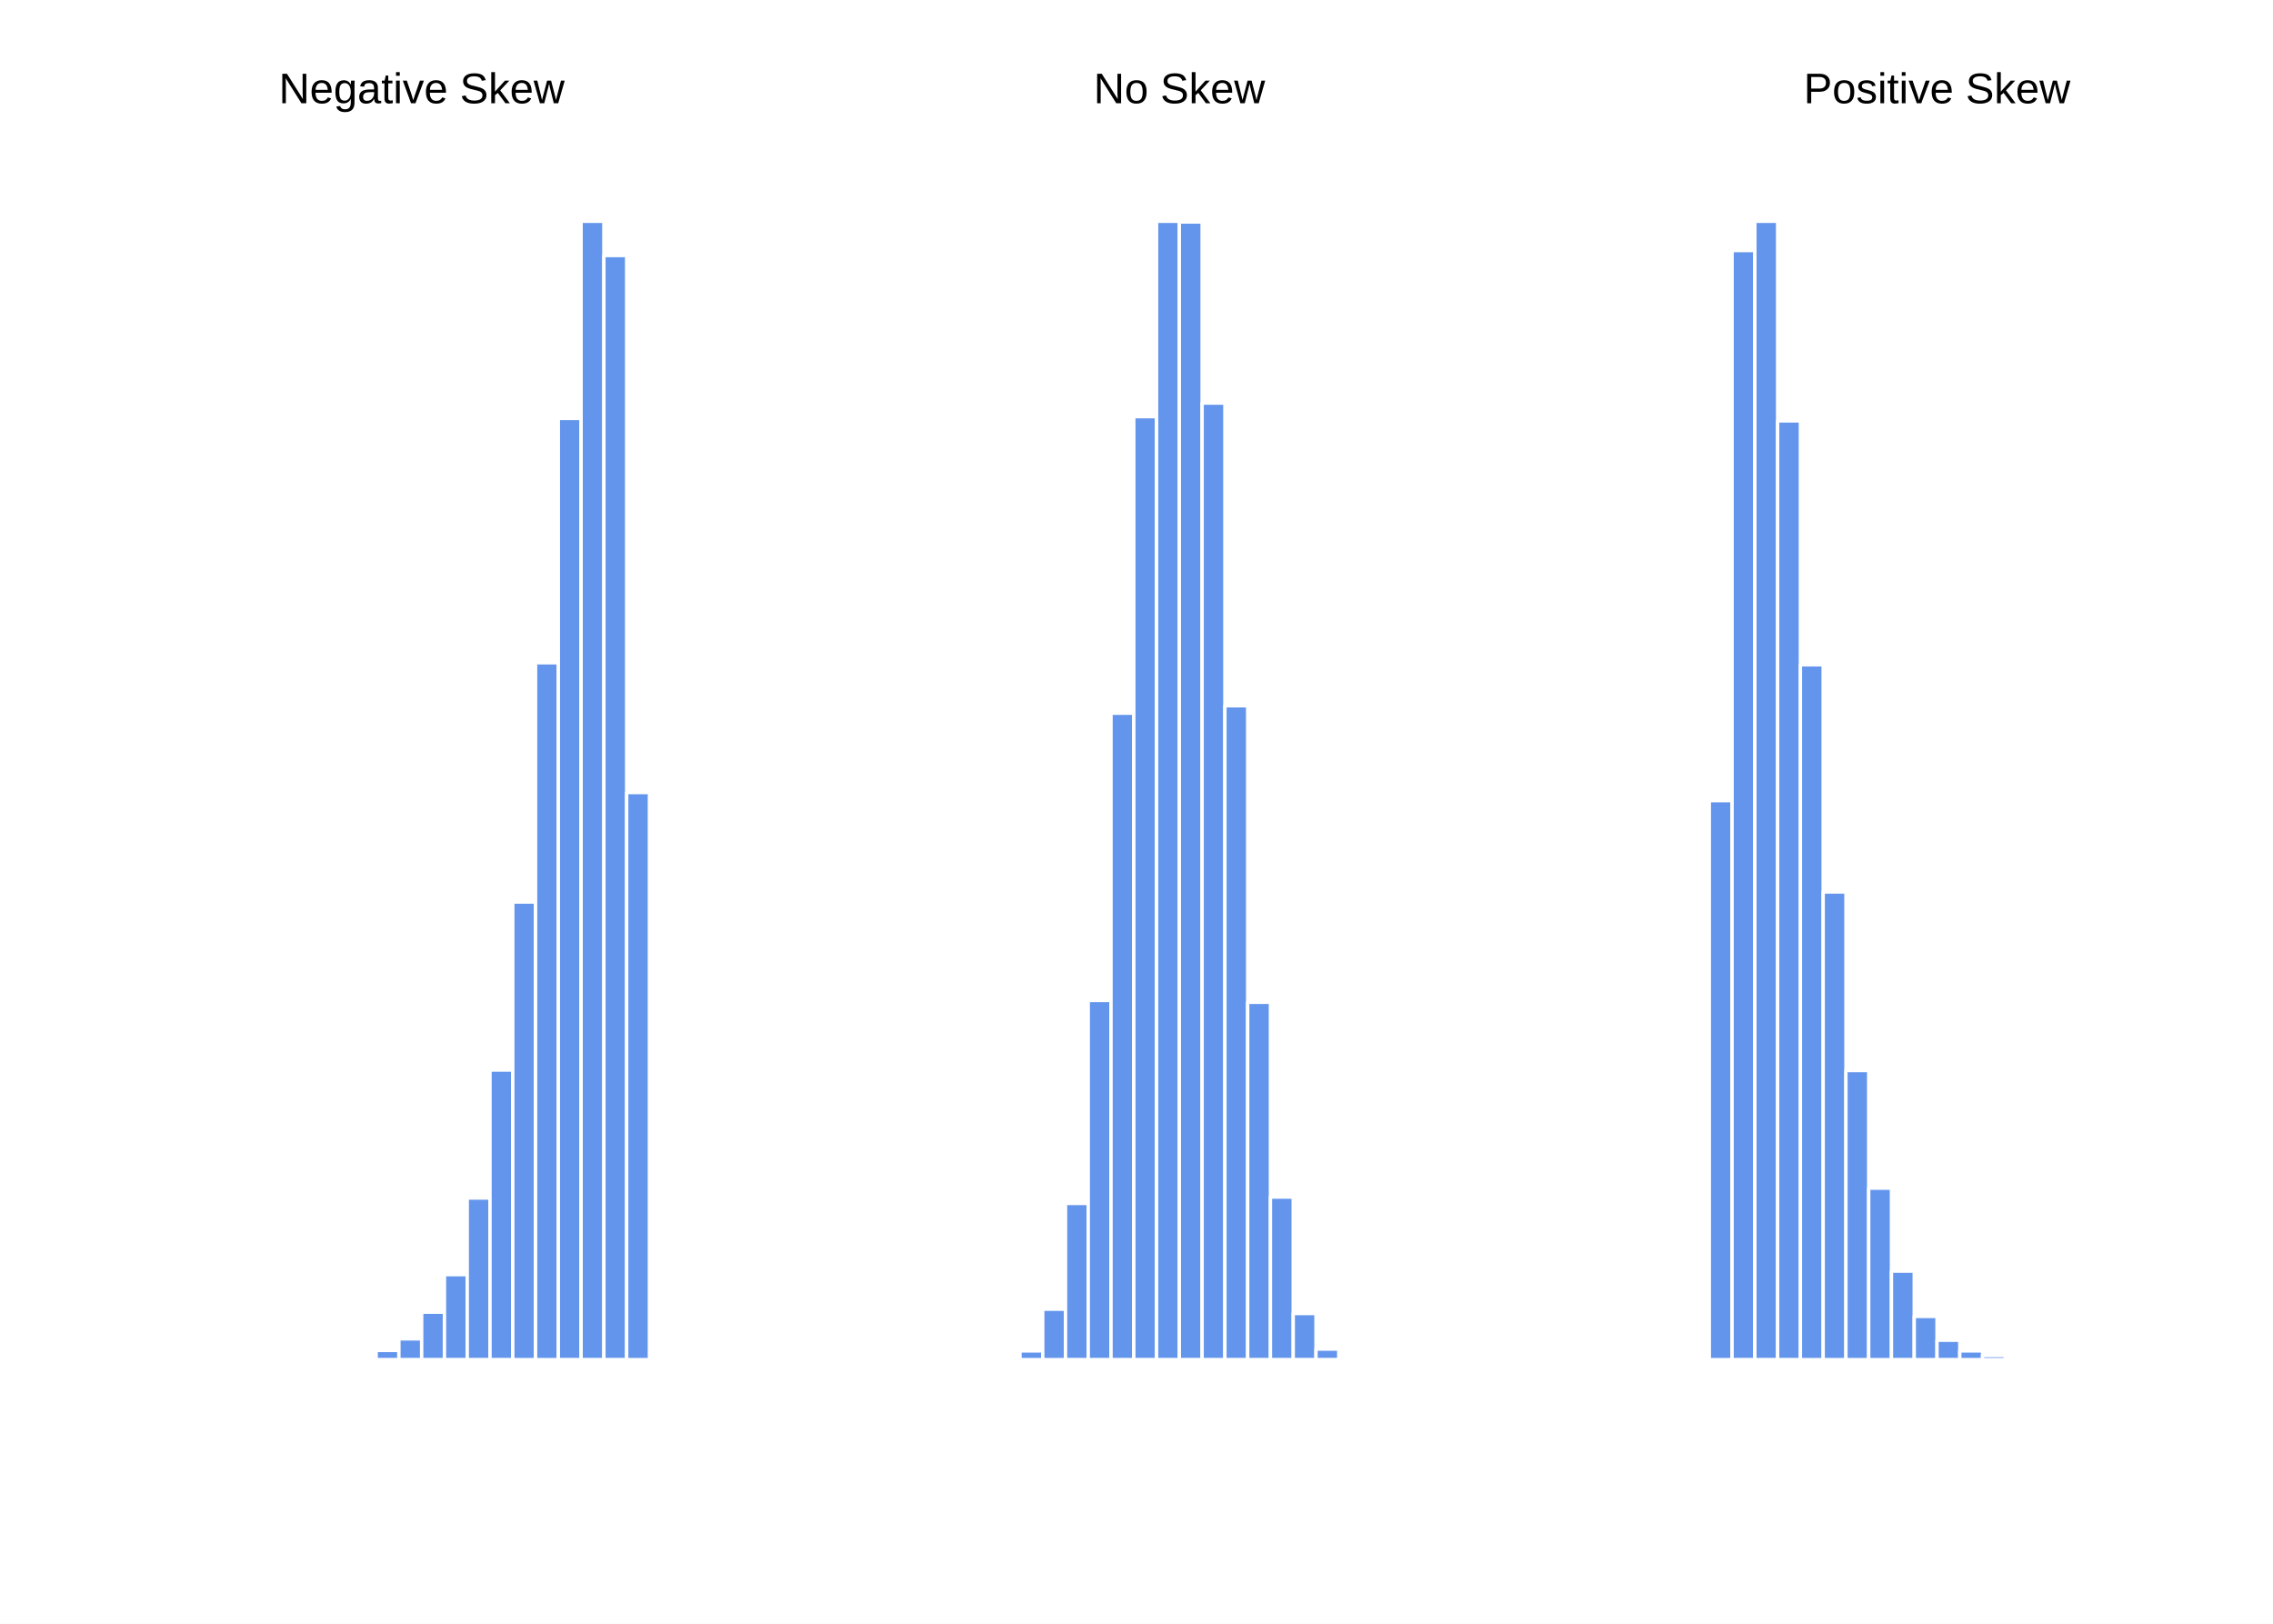
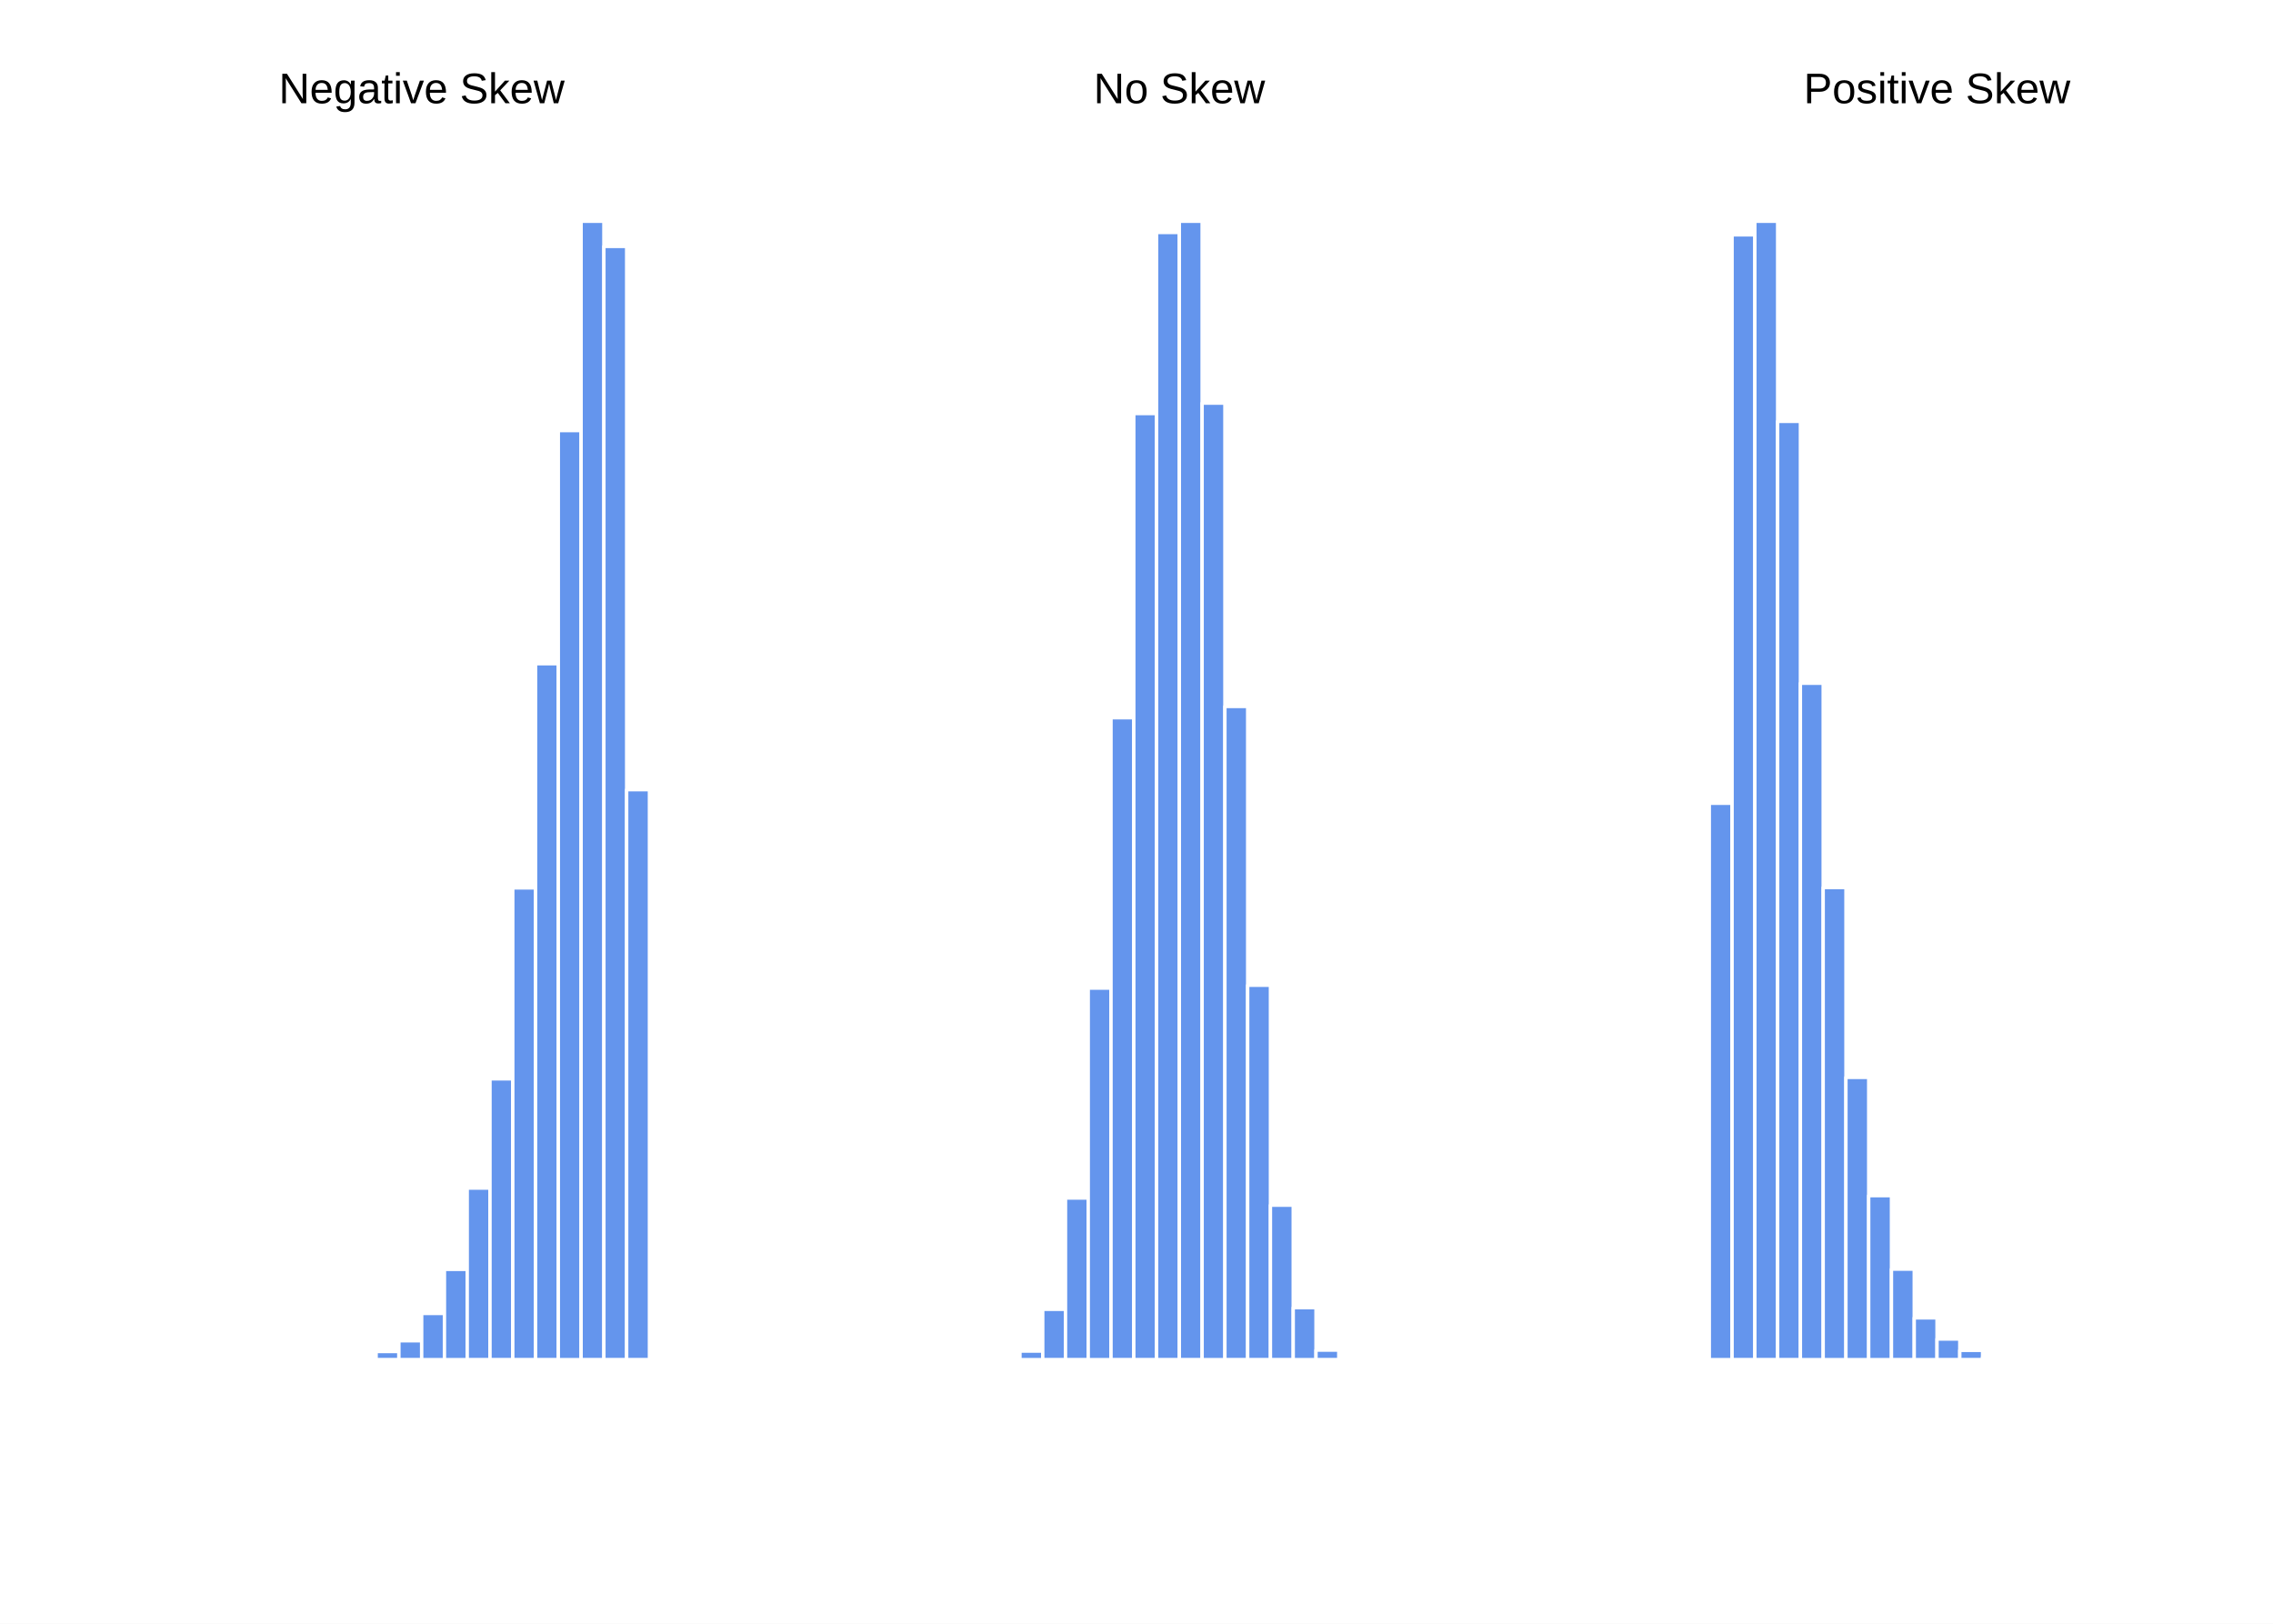
<svg xmlns="http://www.w3.org/2000/svg" class="svglite" width="504.00pt" height="360.00pt" viewBox="0 0 504.00 360.00">
  <defs>
    <style type="text/css">
    .svglite line, .svglite polyline, .svglite polygon, .svglite path, .svglite rect, .svglite circle {
      fill: none;
      stroke: #000000;
      stroke-linecap: round;
      stroke-linejoin: round;
      stroke-miterlimit: 10.00;
    }
    .svglite text {
      white-space: pre;
    }
  </style>
  </defs>
  <rect width="100%" height="100%" style="stroke: none; fill: #FFFFFF;" />
  <defs>
    <clipPath id="cpMC4wMHw1MDQuMDB8MC4wMHwzNjAuMDA=">
      <rect x="0.00" y="0.00" width="504.00" height="360.00" />
    </clipPath>
  </defs>
  <g clip-path="url(#cpMC4wMHw1MDQuMDB8MC4wMHwzNjAuMDA=)">
</g>
  <defs>
    <clipPath id="cpMzguOTd8MTQ4LjA0fDM4Ljk3fDMxMS41Mw==">
      <rect x="38.97" y="38.97" width="109.08" height="272.56" />
    </clipPath>
  </defs>
  <g clip-path="url(#cpMzguOTd8MTQ4LjA0fDM4Ljk3fDMxMS41Mw==)">
</g>
  <defs>
    <clipPath id="cpMC4wMHwxNjguMDB8MC4wMHwzNjAuMDA=">
      <rect x="0.00" y="0.00" width="168.00" height="360.00" />
    </clipPath>
  </defs>
  <g clip-path="url(#cpMC4wMHwxNjguMDB8MC4wMHwzNjAuMDA=)">
    <text x="93.50" y="22.89" text-anchor="middle" style="font-size: 9.50px; font-family: &quot;Arial&quot;;" textLength="63.38px" lengthAdjust="spacingAndGlyphs">Negative Skew</text>
  </g>
  <g clip-path="url(#cpMzguOTd8MTQ4LjA0fDM4Ljk3fDMxMS41Mw==)">
    <rect x="43.01" y="301.43" width="5.05" height="0.00" style="stroke-width: 0.75; stroke: #FFFFFF; fill: #6495ED;" />
    <rect x="48.06" y="301.43" width="5.05" height="0.00" style="stroke-width: 0.75; stroke: #FFFFFF; fill: #6495ED;" />
    <rect x="53.11" y="301.43" width="5.05" height="0.00" style="stroke-width: 0.75; stroke: #FFFFFF; fill: #6495ED;" />
    <rect x="58.16" y="301.43" width="5.05" height="0.00" style="stroke-width: 0.75; stroke: #FFFFFF; fill: #6495ED;" />
    <rect x="63.21" y="301.43" width="5.05" height="0.00" style="stroke-width: 0.75; stroke: #FFFFFF; fill: #6495ED;" />
-     <rect x="68.26" y="301.42" width="5.05" height="0.012" style="stroke-width: 0.75; stroke: #FFFFFF; fill: #6495ED;" />
-     <rect x="73.30" y="301.25" width="5.05" height="0.18" style="stroke-width: 0.75; stroke: #FFFFFF; fill: #6495ED;" />
-     <rect x="78.35" y="300.72" width="5.05" height="0.71" style="stroke-width: 0.75; stroke: #FFFFFF; fill: #6495ED;" />
-     <rect x="83.40" y="299.41" width="5.05" height="2.02" style="stroke-width: 0.75; stroke: #FFFFFF; fill: #6495ED;" />
-     <rect x="88.45" y="296.84" width="5.05" height="4.59" style="stroke-width: 0.75; stroke: #FFFFFF; fill: #6495ED;" />
-     <rect x="93.50" y="290.93" width="5.05" height="10.50" style="stroke-width: 0.75; stroke: #FFFFFF; fill: #6495ED;" />
-     <rect x="98.55" y="282.60" width="5.05" height="18.83" style="stroke-width: 0.75; stroke: #FFFFFF; fill: #6495ED;" />
-     <rect x="103.60" y="265.61" width="5.05" height="35.82" style="stroke-width: 0.75; stroke: #FFFFFF; fill: #6495ED;" />
-     <rect x="108.65" y="237.24" width="5.05" height="64.19" style="stroke-width: 0.75; stroke: #FFFFFF; fill: #6495ED;" />
-     <rect x="113.70" y="199.99" width="5.05" height="101.45" style="stroke-width: 0.75; stroke: #FFFFFF; fill: #6495ED;" />
-     <rect x="118.75" y="146.94" width="5.05" height="154.50" style="stroke-width: 0.75; stroke: #FFFFFF; fill: #6495ED;" />
-     <rect x="123.80" y="92.78" width="5.05" height="208.65" style="stroke-width: 0.75; stroke: #FFFFFF; fill: #6495ED;" />
+     <rect x="68.26" y="301.34" width="5.05" height="0.098" style="stroke-width: 0.75; stroke: #FFFFFF; fill: #6495ED;" />
+     <rect x="73.30" y="301.26" width="5.05" height="0.17" style="stroke-width: 0.75; stroke: #FFFFFF; fill: #6495ED;" />
+     <rect x="78.35" y="300.80" width="5.05" height="0.64" style="stroke-width: 0.75; stroke: #FFFFFF; fill: #6495ED;" />
+     <rect x="83.40" y="299.65" width="5.05" height="1.78" style="stroke-width: 0.75; stroke: #FFFFFF; fill: #6495ED;" />
+     <rect x="88.45" y="297.27" width="5.05" height="4.16" style="stroke-width: 0.75; stroke: #FFFFFF; fill: #6495ED;" />
+     <rect x="93.50" y="291.21" width="5.05" height="10.23" style="stroke-width: 0.75; stroke: #FFFFFF; fill: #6495ED;" />
+     <rect x="98.55" y="281.44" width="5.05" height="20.00" style="stroke-width: 0.75; stroke: #FFFFFF; fill: #6495ED;" />
+     <rect x="103.60" y="263.41" width="5.05" height="38.02" style="stroke-width: 0.75; stroke: #FFFFFF; fill: #6495ED;" />
+     <rect x="108.65" y="239.19" width="5.05" height="62.24" style="stroke-width: 0.75; stroke: #FFFFFF; fill: #6495ED;" />
+     <rect x="113.70" y="196.86" width="5.05" height="104.57" style="stroke-width: 0.75; stroke: #FFFFFF; fill: #6495ED;" />
+     <rect x="118.75" y="147.16" width="5.05" height="154.27" style="stroke-width: 0.75; stroke: #FFFFFF; fill: #6495ED;" />
+     <rect x="123.80" y="95.46" width="5.05" height="205.98" style="stroke-width: 0.75; stroke: #FFFFFF; fill: #6495ED;" />
    <rect x="128.85" y="49.06" width="5.05" height="252.37" style="stroke-width: 0.75; stroke: #FFFFFF; fill: #6495ED;" />
-     <rect x="133.90" y="56.65" width="5.05" height="244.78" style="stroke-width: 0.75; stroke: #FFFFFF; fill: #6495ED;" />
-     <rect x="138.95" y="175.72" width="5.05" height="125.72" style="stroke-width: 0.75; stroke: #FFFFFF; fill: #6495ED;" />
+     <rect x="133.90" y="54.63" width="5.05" height="246.80" style="stroke-width: 0.75; stroke: #FFFFFF; fill: #6495ED;" />
+     <rect x="138.95" y="175.09" width="5.05" height="126.34" style="stroke-width: 0.75; stroke: #FFFFFF; fill: #6495ED;" />
  </g>
  <defs>
    <clipPath id="cpMjA2Ljk3fDMxNi4wNHwzOC45N3wzMTEuNTM=">
      <rect x="206.97" y="38.97" width="109.08" height="272.56" />
    </clipPath>
  </defs>
  <g clip-path="url(#cpMjA2Ljk3fDMxNi4wNHwzOC45N3wzMTEuNTM=)">
</g>
  <defs>
    <clipPath id="cpMTY4LjAwfDMzNi4wMHwwLjAwfDM2MC4wMA==">
      <rect x="168.00" y="0.00" width="168.00" height="360.00" />
    </clipPath>
  </defs>
  <g clip-path="url(#cpMTY4LjAwfDMzNi4wMHwwLjAwfDM2MC4wMA==)">
    <text x="261.50" y="22.89" text-anchor="middle" style="font-size: 9.50px; font-family: &quot;Arial&quot;;" textLength="38.02px" lengthAdjust="spacingAndGlyphs">No Skew</text>
  </g>
  <g clip-path="url(#cpMjA2Ljk3fDMxNi4wNHwzOC45N3wzMTEuNTM=)">
    <rect x="211.01" y="301.43" width="5.05" height="0.00" style="stroke-width: 0.75; stroke: #FFFFFF; fill: #6495ED;" />
-     <rect x="216.06" y="301.42" width="5.05" height="0.015" style="stroke-width: 0.75; stroke: #FFFFFF; fill: #6495ED;" />
-     <rect x="221.11" y="301.29" width="5.05" height="0.15" style="stroke-width: 0.75; stroke: #FFFFFF; fill: #6495ED;" />
-     <rect x="226.16" y="299.51" width="5.05" height="1.93" style="stroke-width: 0.75; stroke: #FFFFFF; fill: #6495ED;" />
-     <rect x="231.21" y="290.27" width="5.05" height="11.17" style="stroke-width: 0.75; stroke: #FFFFFF; fill: #6495ED;" />
-     <rect x="236.26" y="266.81" width="5.05" height="34.62" style="stroke-width: 0.75; stroke: #FFFFFF; fill: #6495ED;" />
-     <rect x="241.30" y="221.81" width="5.05" height="79.62" style="stroke-width: 0.75; stroke: #FFFFFF; fill: #6495ED;" />
-     <rect x="246.35" y="158.12" width="5.05" height="143.31" style="stroke-width: 0.75; stroke: #FFFFFF; fill: #6495ED;" />
-     <rect x="251.40" y="92.38" width="5.05" height="209.05" style="stroke-width: 0.75; stroke: #FFFFFF; fill: #6495ED;" />
-     <rect x="256.45" y="49.06" width="5.05" height="252.37" style="stroke-width: 0.75; stroke: #FFFFFF; fill: #6495ED;" />
-     <rect x="261.50" y="49.22" width="5.05" height="252.21" style="stroke-width: 0.75; stroke: #FFFFFF; fill: #6495ED;" />
-     <rect x="266.55" y="89.37" width="5.05" height="212.06" style="stroke-width: 0.75; stroke: #FFFFFF; fill: #6495ED;" />
-     <rect x="271.60" y="156.47" width="5.05" height="144.96" style="stroke-width: 0.75; stroke: #FFFFFF; fill: #6495ED;" />
-     <rect x="276.65" y="222.22" width="5.05" height="79.21" style="stroke-width: 0.75; stroke: #FFFFFF; fill: #6495ED;" />
-     <rect x="281.70" y="265.40" width="5.05" height="36.03" style="stroke-width: 0.75; stroke: #FFFFFF; fill: #6495ED;" />
-     <rect x="286.75" y="291.22" width="5.05" height="10.21" style="stroke-width: 0.75; stroke: #FFFFFF; fill: #6495ED;" />
-     <rect x="291.80" y="299.11" width="5.05" height="2.32" style="stroke-width: 0.75; stroke: #FFFFFF; fill: #6495ED;" />
-     <rect x="296.85" y="301.10" width="5.05" height="0.34" style="stroke-width: 0.75; stroke: #FFFFFF; fill: #6495ED;" />
+     <rect x="216.06" y="301.43" width="5.05" height="0.00" style="stroke-width: 0.75; stroke: #FFFFFF; fill: #6495ED;" />
+     <rect x="221.11" y="301.21" width="5.05" height="0.22" style="stroke-width: 0.75; stroke: #FFFFFF; fill: #6495ED;" />
+     <rect x="226.16" y="299.55" width="5.05" height="1.89" style="stroke-width: 0.75; stroke: #FFFFFF; fill: #6495ED;" />
+     <rect x="231.21" y="290.29" width="5.05" height="11.14" style="stroke-width: 0.75; stroke: #FFFFFF; fill: #6495ED;" />
+     <rect x="236.26" y="265.61" width="5.05" height="35.82" style="stroke-width: 0.75; stroke: #FFFFFF; fill: #6495ED;" />
+     <rect x="241.30" y="219.08" width="5.05" height="82.36" style="stroke-width: 0.75; stroke: #FFFFFF; fill: #6495ED;" />
+     <rect x="246.35" y="159.13" width="5.05" height="142.30" style="stroke-width: 0.75; stroke: #FFFFFF; fill: #6495ED;" />
+     <rect x="251.40" y="91.69" width="5.05" height="209.74" style="stroke-width: 0.75; stroke: #FFFFFF; fill: #6495ED;" />
+     <rect x="256.45" y="51.55" width="5.05" height="249.88" style="stroke-width: 0.75; stroke: #FFFFFF; fill: #6495ED;" />
+     <rect x="261.50" y="49.06" width="5.05" height="252.37" style="stroke-width: 0.75; stroke: #FFFFFF; fill: #6495ED;" />
+     <rect x="266.55" y="89.38" width="5.05" height="212.06" style="stroke-width: 0.75; stroke: #FFFFFF; fill: #6495ED;" />
+     <rect x="271.60" y="156.63" width="5.05" height="144.80" style="stroke-width: 0.75; stroke: #FFFFFF; fill: #6495ED;" />
+     <rect x="276.65" y="218.44" width="5.05" height="82.99" style="stroke-width: 0.75; stroke: #FFFFFF; fill: #6495ED;" />
+     <rect x="281.70" y="267.20" width="5.05" height="34.23" style="stroke-width: 0.75; stroke: #FFFFFF; fill: #6495ED;" />
+     <rect x="286.75" y="289.93" width="5.05" height="11.51" style="stroke-width: 0.75; stroke: #FFFFFF; fill: #6495ED;" />
+     <rect x="291.80" y="299.34" width="5.05" height="2.09" style="stroke-width: 0.75; stroke: #FFFFFF; fill: #6495ED;" />
+     <rect x="296.85" y="301.30" width="5.05" height="0.13" style="stroke-width: 0.75; stroke: #FFFFFF; fill: #6495ED;" />
    <rect x="301.90" y="301.43" width="5.05" height="0.00" style="stroke-width: 0.75; stroke: #FFFFFF; fill: #6495ED;" />
    <rect x="306.95" y="301.43" width="5.05" height="0.00" style="stroke-width: 0.75; stroke: #FFFFFF; fill: #6495ED;" />
  </g>
  <defs>
    <clipPath id="cpMzc0Ljk3fDQ4NC4wNHwzOC45N3wzMTEuNTM=">
      <rect x="374.97" y="38.97" width="109.08" height="272.56" />
    </clipPath>
  </defs>
  <g clip-path="url(#cpMzc0Ljk3fDQ4NC4wNHwzOC45N3wzMTEuNTM=)">
</g>
  <defs>
    <clipPath id="cpMzM2LjAwfDUwNC4wMHwwLjAwfDM2MC4wMA==">
      <rect x="336.00" y="0.00" width="168.00" height="360.00" />
    </clipPath>
  </defs>
  <g clip-path="url(#cpMzM2LjAwfDUwNC4wMHwwLjAwfDM2MC4wMA==)">
    <text x="429.50" y="22.89" text-anchor="middle" style="font-size: 9.50px; font-family: &quot;Arial&quot;;" textLength="59.15px" lengthAdjust="spacingAndGlyphs">Positive Skew</text>
  </g>
  <g clip-path="url(#cpMzc0Ljk3fDQ4NC4wNHwzOC45N3wzMTEuNTM=)">
-     <rect x="379.01" y="177.52" width="5.05" height="123.92" style="stroke-width: 0.75; stroke: #FFFFFF; fill: #6495ED;" />
-     <rect x="384.06" y="55.55" width="5.05" height="245.88" style="stroke-width: 0.75; stroke: #FFFFFF; fill: #6495ED;" />
+     <rect x="379.01" y="178.10" width="5.05" height="123.34" style="stroke-width: 0.75; stroke: #FFFFFF; fill: #6495ED;" />
+     <rect x="384.06" y="52.07" width="5.05" height="249.36" style="stroke-width: 0.75; stroke: #FFFFFF; fill: #6495ED;" />
    <rect x="389.11" y="49.06" width="5.05" height="252.37" style="stroke-width: 0.75; stroke: #FFFFFF; fill: #6495ED;" />
-     <rect x="394.16" y="93.32" width="5.05" height="208.11" style="stroke-width: 0.75; stroke: #FFFFFF; fill: #6495ED;" />
-     <rect x="399.21" y="147.38" width="5.05" height="154.06" style="stroke-width: 0.75; stroke: #FFFFFF; fill: #6495ED;" />
-     <rect x="404.26" y="197.76" width="5.05" height="103.68" style="stroke-width: 0.75; stroke: #FFFFFF; fill: #6495ED;" />
-     <rect x="409.30" y="237.35" width="5.05" height="64.09" style="stroke-width: 0.75; stroke: #FFFFFF; fill: #6495ED;" />
-     <rect x="414.35" y="263.42" width="5.05" height="38.02" style="stroke-width: 0.75; stroke: #FFFFFF; fill: #6495ED;" />
-     <rect x="419.40" y="281.83" width="5.05" height="19.60" style="stroke-width: 0.75; stroke: #FFFFFF; fill: #6495ED;" />
-     <rect x="424.45" y="291.87" width="5.05" height="9.57" style="stroke-width: 0.75; stroke: #FFFFFF; fill: #6495ED;" />
-     <rect x="429.50" y="297.15" width="5.05" height="4.28" style="stroke-width: 0.75; stroke: #FFFFFF; fill: #6495ED;" />
-     <rect x="434.55" y="299.51" width="5.05" height="1.93" style="stroke-width: 0.75; stroke: #FFFFFF; fill: #6495ED;" />
-     <rect x="439.60" y="300.54" width="5.05" height="0.90" style="stroke-width: 0.75; stroke: #FFFFFF; fill: #6495ED;" />
-     <rect x="444.65" y="301.12" width="5.05" height="0.32" style="stroke-width: 0.75; stroke: #FFFFFF; fill: #6495ED;" />
-     <rect x="449.70" y="301.40" width="5.05" height="0.037" style="stroke-width: 0.75; stroke: #FFFFFF; fill: #6495ED;" />
-     <rect x="454.75" y="301.41" width="5.05" height="0.025" style="stroke-width: 0.75; stroke: #FFFFFF; fill: #6495ED;" />
+     <rect x="394.16" y="93.42" width="5.05" height="208.01" style="stroke-width: 0.75; stroke: #FFFFFF; fill: #6495ED;" />
+     <rect x="399.21" y="151.48" width="5.05" height="149.96" style="stroke-width: 0.75; stroke: #FFFFFF; fill: #6495ED;" />
+     <rect x="404.26" y="196.77" width="5.05" height="104.67" style="stroke-width: 0.75; stroke: #FFFFFF; fill: #6495ED;" />
+     <rect x="409.30" y="238.87" width="5.05" height="62.57" style="stroke-width: 0.75; stroke: #FFFFFF; fill: #6495ED;" />
+     <rect x="414.35" y="265.09" width="5.05" height="36.35" style="stroke-width: 0.75; stroke: #FFFFFF; fill: #6495ED;" />
+     <rect x="419.40" y="281.38" width="5.05" height="20.05" style="stroke-width: 0.75; stroke: #FFFFFF; fill: #6495ED;" />
+     <rect x="424.45" y="292.19" width="5.05" height="9.25" style="stroke-width: 0.75; stroke: #FFFFFF; fill: #6495ED;" />
+     <rect x="429.50" y="296.88" width="5.05" height="4.55" style="stroke-width: 0.75; stroke: #FFFFFF; fill: #6495ED;" />
+     <rect x="434.55" y="299.39" width="5.05" height="2.04" style="stroke-width: 0.75; stroke: #FFFFFF; fill: #6495ED;" />
+     <rect x="439.60" y="300.87" width="5.05" height="0.56" style="stroke-width: 0.75; stroke: #FFFFFF; fill: #6495ED;" />
+     <rect x="444.65" y="301.20" width="5.05" height="0.23" style="stroke-width: 0.75; stroke: #FFFFFF; fill: #6495ED;" />
+     <rect x="449.70" y="301.34" width="5.05" height="0.098" style="stroke-width: 0.75; stroke: #FFFFFF; fill: #6495ED;" />
+     <rect x="454.75" y="301.40" width="5.05" height="0.037" style="stroke-width: 0.75; stroke: #FFFFFF; fill: #6495ED;" />
    <rect x="459.80" y="301.43" width="5.05" height="0.00" style="stroke-width: 0.75; stroke: #FFFFFF; fill: #6495ED;" />
    <rect x="464.85" y="301.43" width="5.05" height="0.00" style="stroke-width: 0.75; stroke: #FFFFFF; fill: #6495ED;" />
    <rect x="469.90" y="301.43" width="5.05" height="0.00" style="stroke-width: 0.75; stroke: #FFFFFF; fill: #6495ED;" />
    <rect x="474.95" y="301.43" width="5.05" height="0.00" style="stroke-width: 0.75; stroke: #FFFFFF; fill: #6495ED;" />
  </g>
</svg>
